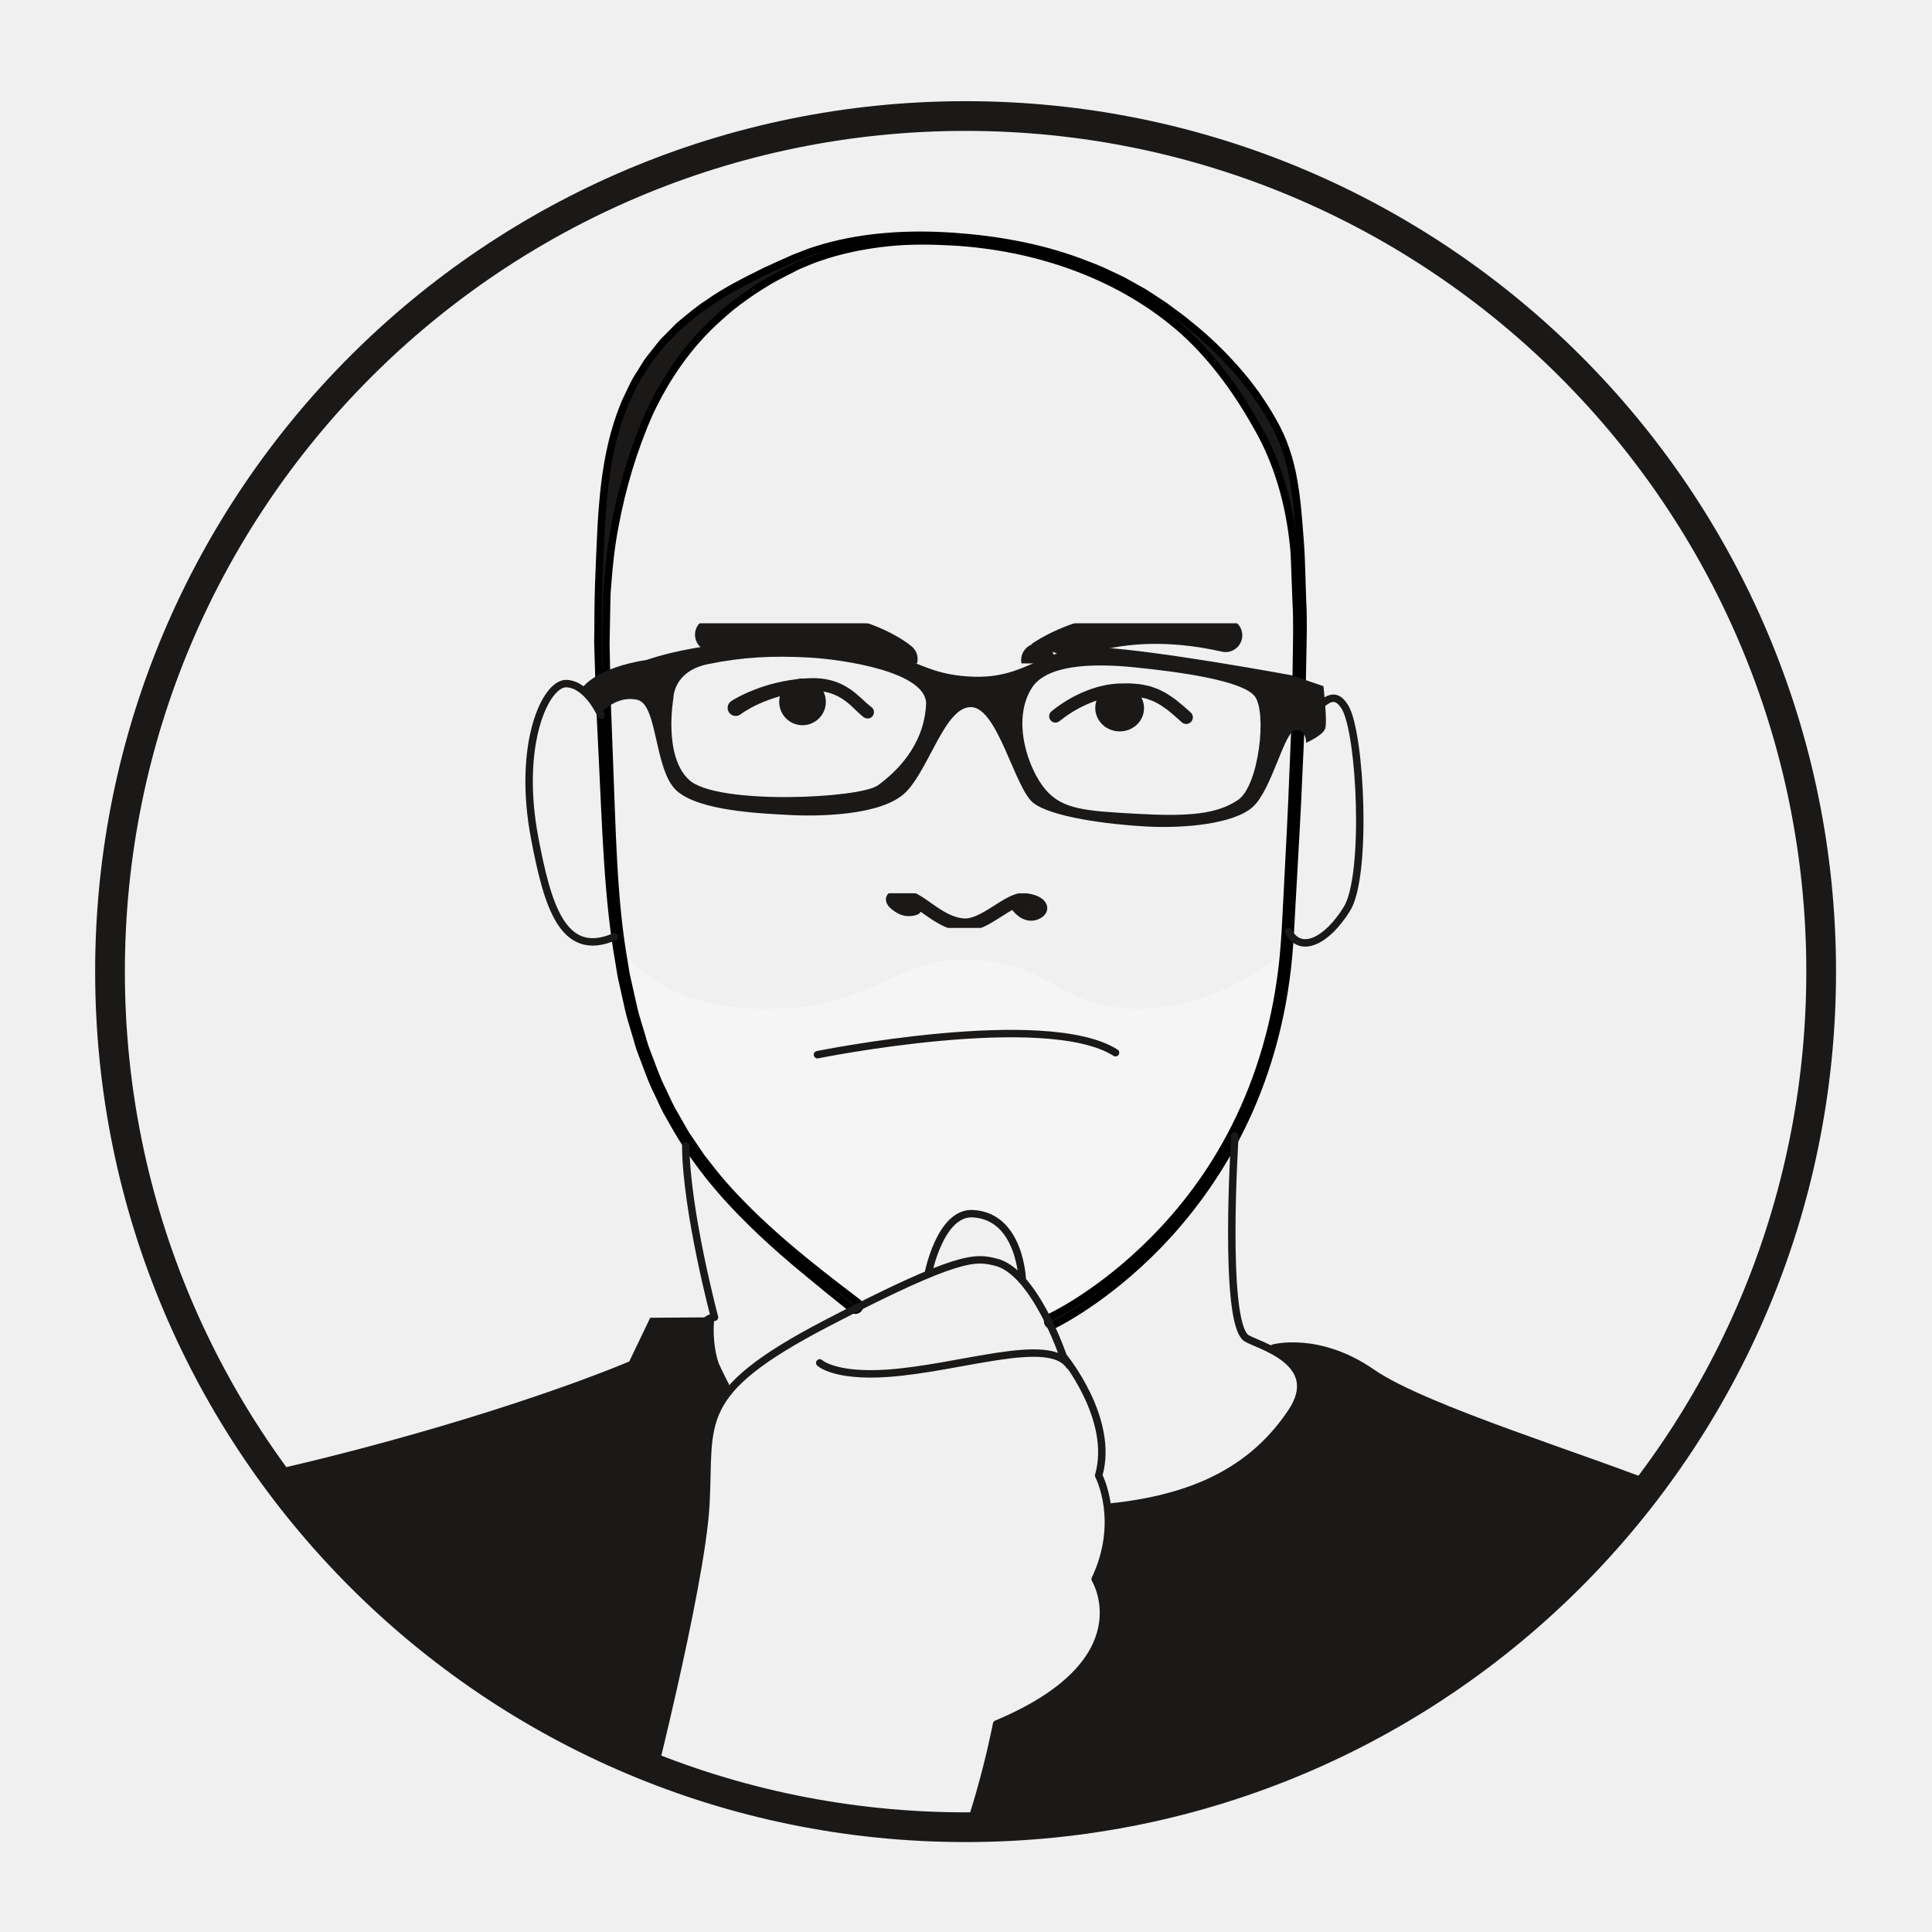
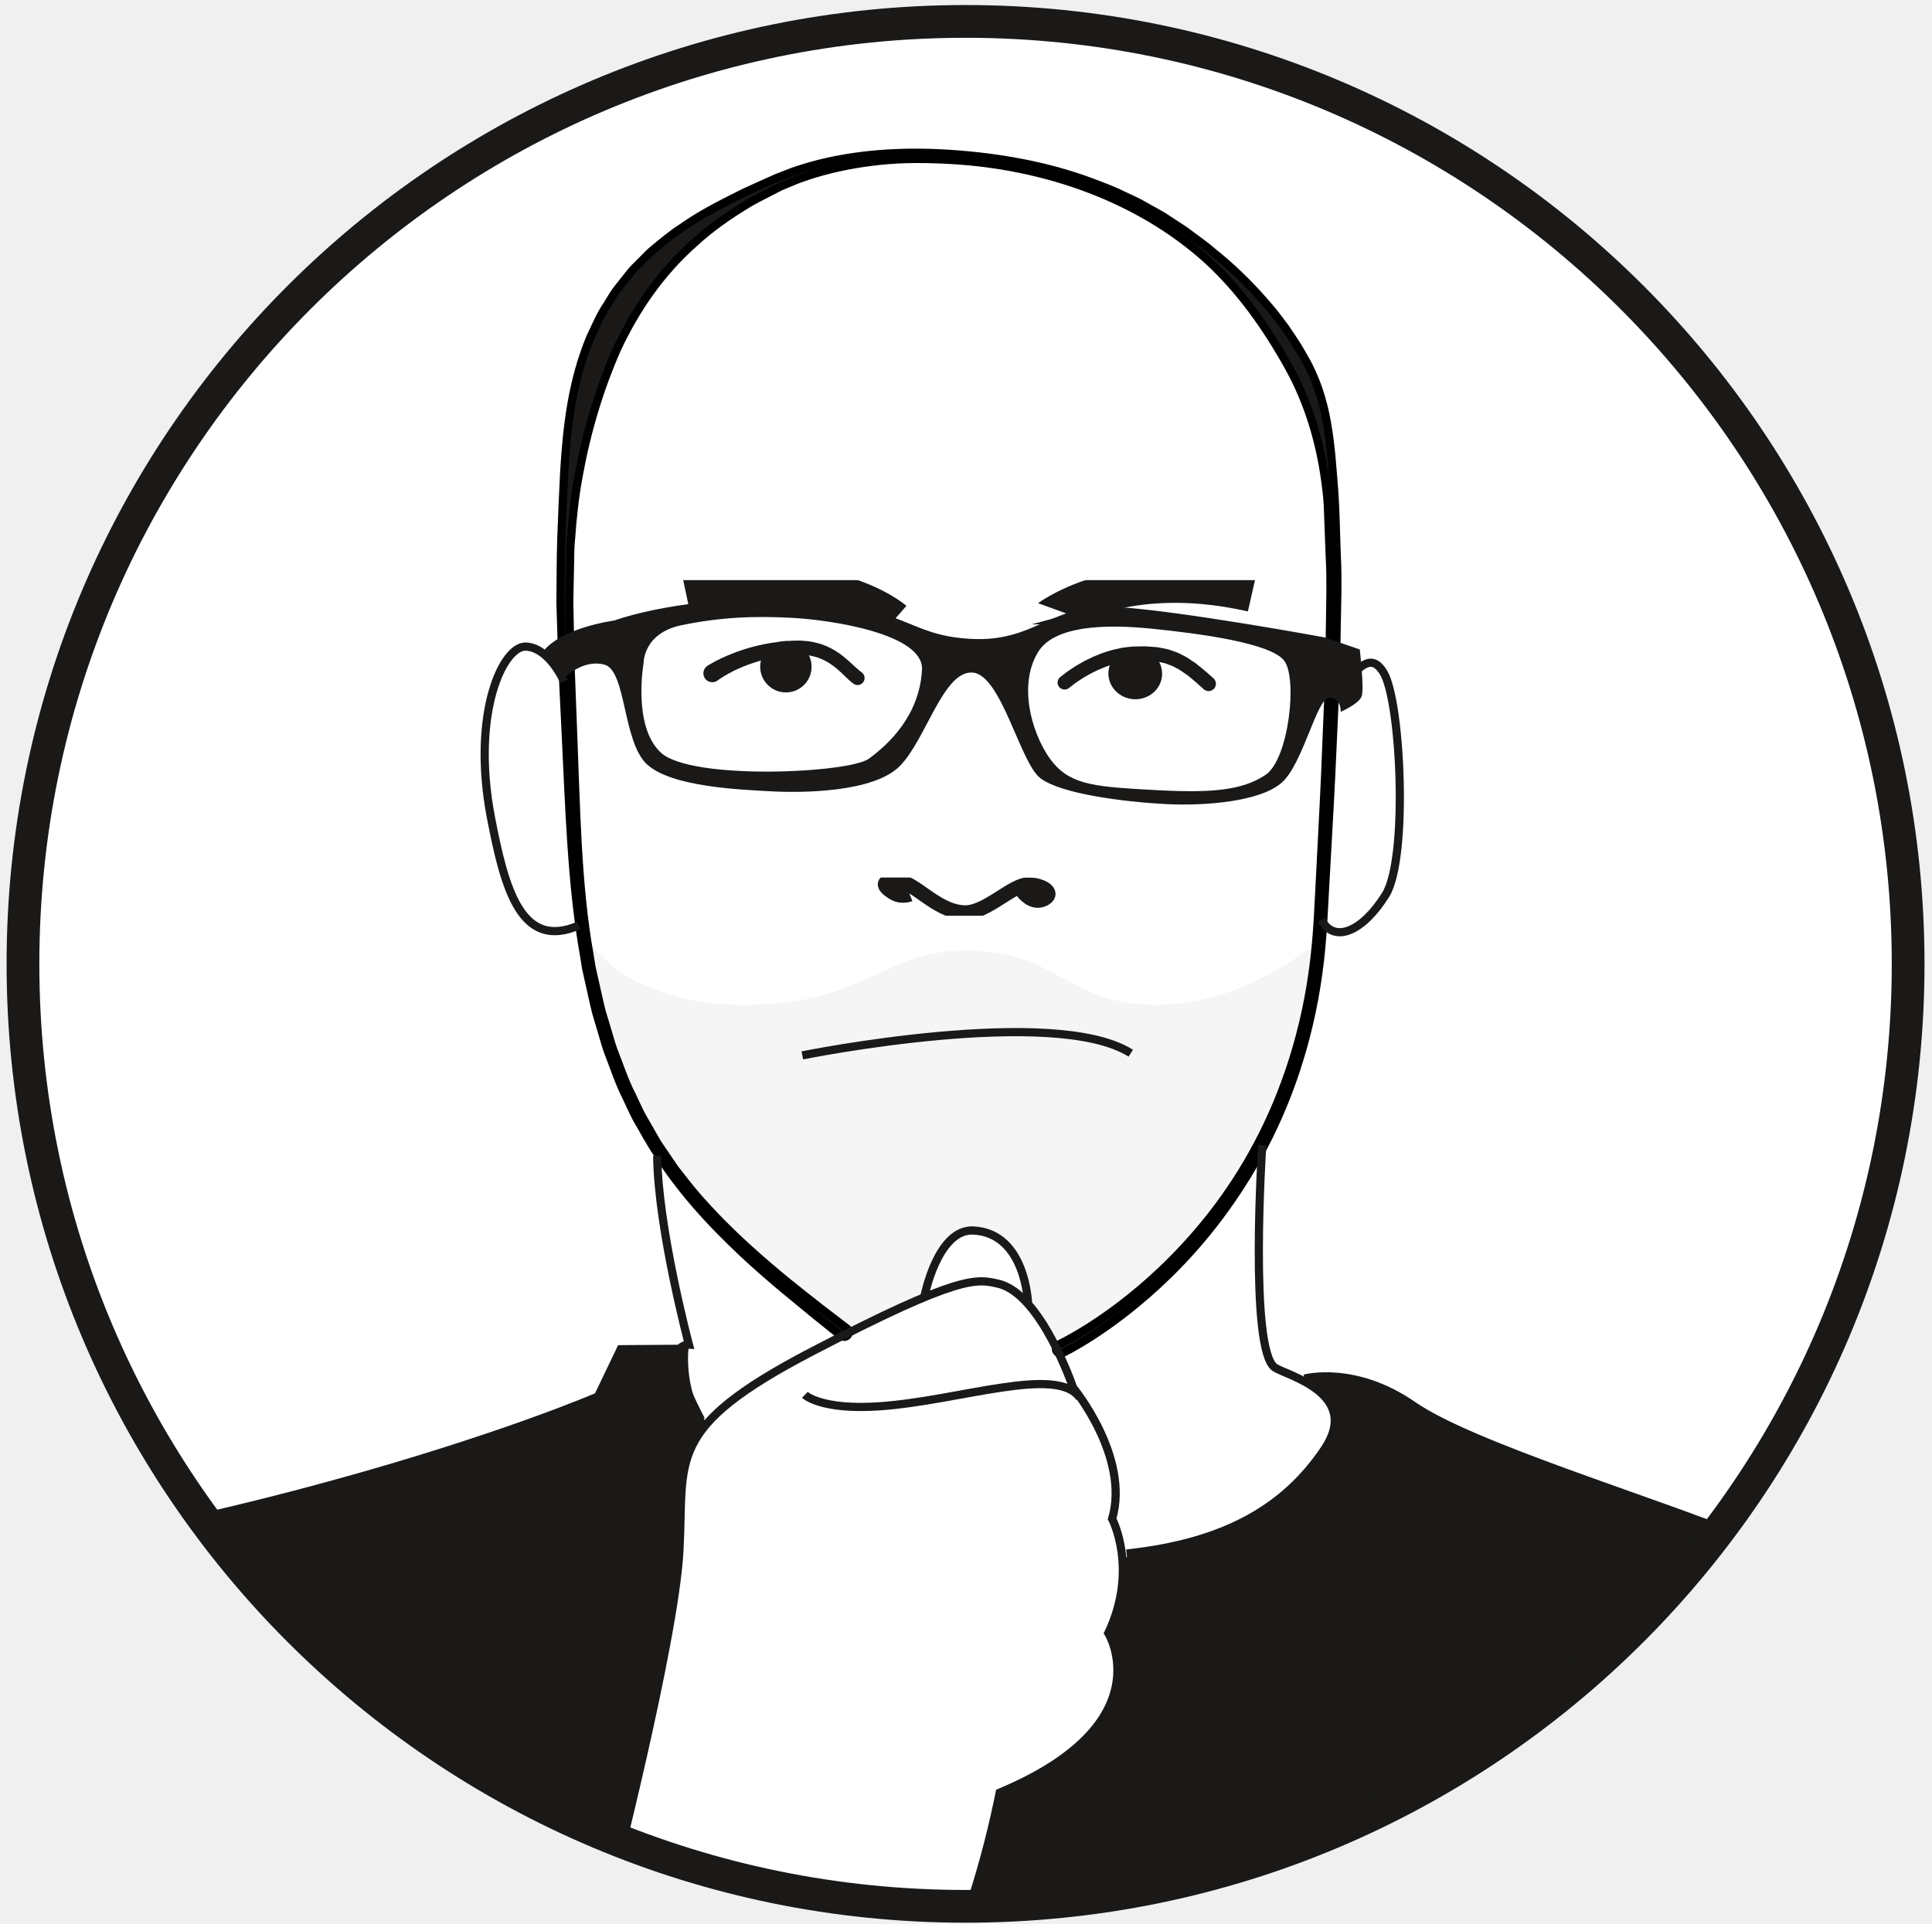
- <svg xmlns="http://www.w3.org/2000/svg" xmlns:xlink="http://www.w3.org/1999/xlink" width="260px" height="260px" viewBox="0 0 260 260" version="1.1">
+ <svg xmlns="http://www.w3.org/2000/svg" xmlns:xlink="http://www.w3.org/1999/xlink" width="236px" height="235px" viewBox="0 0 236 235" version="1.1">
  <defs>
    <path id="path-1" d="M231.085,115.757 C231.085,179.347 179.535,230.897 115.945,230.897 C52.355,230.897 0.805,179.347 0.805,115.757 C0.805,52.166 52.355,0.616 115.945,0.616 C179.535,0.616 231.085,52.166 231.085,115.757" />
+     <path id="path-3" d="M231.085,115.757 C231.085,179.347 179.535,230.897 115.945,230.897 C52.355,230.897 0.805,179.347 0.805,115.757 C0.805,52.166 52.355,0.616 115.945,0.616 C179.535,0.616 231.085,52.166 231.085,115.757" />
+     <path id="path-5" d="M231.085,115.757 C231.085,179.347 179.535,230.897 115.945,230.897 C52.355,230.897 0.805,179.347 0.805,115.757 C0.805,52.166 52.355,0.616 115.945,0.616 C179.535,0.616 231.085,52.166 231.085,115.757" />
+     <path id="path-7" d="M231.085,115.757 C231.085,179.347 179.535,230.897 115.945,230.897 C52.355,230.897 0.805,179.347 0.805,115.757 C0.805,52.166 52.355,0.616 115.945,0.616 C179.535,0.616 231.085,52.166 231.085,115.757" />
+     <path id="path-9" d="M231.085,115.757 C231.085,179.347 179.535,230.897 115.945,230.897 C52.355,230.897 0.805,179.347 0.805,115.757 C0.805,52.166 52.355,0.616 115.945,0.616 C179.535,0.616 231.085,52.166 231.085,115.757" />
+     <path id="path-11" d="M231.085,115.757 C231.085,179.347 179.535,230.897 115.945,230.897 C52.355,230.897 0.805,179.347 0.805,115.757 C0.805,52.166 52.355,0.616 115.945,0.616 C179.535,0.616 231.085,52.166 231.085,115.757" />
+     <path id="path-13" d="M231.085,115.757 C231.085,179.347 179.535,230.897 115.945,230.897 C52.355,230.897 0.805,179.347 0.805,115.757 C0.805,52.166 52.355,0.616 115.945,0.616 C179.535,0.616 231.085,52.166 231.085,115.757" />
+     <path id="path-15" d="M231.085,115.757 C231.085,179.347 179.535,230.897 115.945,230.897 C52.355,230.897 0.805,179.347 0.805,115.757 C0.805,52.166 52.355,0.616 115.945,0.616 C179.535,0.616 231.085,52.166 231.085,115.757" />
+     <path id="path-17" d="M231.085,115.757 C231.085,179.347 179.535,230.897 115.945,230.897 C52.355,230.897 0.805,179.347 0.805,115.757 C0.805,52.166 52.355,0.616 115.945,0.616 C179.535,0.616 231.085,52.166 231.085,115.757" />
+     <path id="path-19" d="M231.085,115.757 C231.085,179.347 179.535,230.897 115.945,230.897 C52.355,230.897 0.805,179.347 0.805,115.757 C0.805,52.166 52.355,0.616 115.945,0.616 C179.535,0.616 231.085,52.166 231.085,115.757" />
+     <path id="path-21" d="M231.085,115.757 C231.085,179.347 179.535,230.897 115.945,230.897 C52.355,230.897 0.805,179.347 0.805,115.757 C0.805,52.166 52.355,0.616 115.945,0.616 C179.535,0.616 231.085,52.166 231.085,115.757" />
+     <path id="path-23" d="M231.085,115.757 C231.085,179.347 179.535,230.897 115.945,230.897 C52.355,230.897 0.805,179.347 0.805,115.757 C0.805,52.166 52.355,0.616 115.945,0.616 C179.535,0.616 231.085,52.166 231.085,115.757" />
+     <path id="path-25" d="M231.085,115.757 C231.085,179.347 179.535,230.897 115.945,230.897 C52.355,230.897 0.805,179.347 0.805,115.757 C0.805,52.166 52.355,0.616 115.945,0.616 C179.535,0.616 231.085,52.166 231.085,115.757" />
+     <path id="path-27" d="M231.085,115.757 C231.085,179.347 179.535,230.897 115.945,230.897 C52.355,230.897 0.805,179.347 0.805,115.757 C0.805,52.166 52.355,0.616 115.945,0.616 C179.535,0.616 231.085,52.166 231.085,115.757" />
  </defs>
  <g id="Page-1" stroke="none" stroke-width="1" fill="none" fill-rule="evenodd">
-     <g id="Artboard-1">
-       <g id="Imported-Layers" transform="translate(14, 15)">
-         <g id="Group-15">
-           <mask id="mask-2" fill="white">
-             <use xlink:href="#path-1" />
-           </mask>
-           <g id="Clip-2" />
-           <path d="M70,113 C70,113 74.39,120.765 88.977,120.765 C103.563,120.765 106.027,114.124 115.847,114.124 C127.293,114.124 128.328,120.765 139.295,120.765 C150.263,120.765 159,113 159,113 C159,113 157.574,132.211 145.423,147.667 C140.178,154.338 127.595,162.257 127.595,162.257 L124.007,157.063 C124.007,157.063 121.891,149.521 118.946,148.484 C116,147.447 115.405,148.621 112.789,150.709 C112.339,152.558 111.922,154.645 110.376,156.205 C107.334,159.273 102.032,160.881 101.52,160.474 C97.143,156.991 92.04,152.921 86.835,148.751 C72.622,137.365 70,113 70,113 Z" id="Rectangle-1" fill="#F5F5F5" mask="url(#mask-2)" />
-           <path d="M127.319,162.261 C127.319,162.261 128.594,161.685 130.861,160.264 C133.113,158.838 136.344,156.571 139.97,153.126 C143.576,149.682 147.614,145.042 151.01,138.941 C154.419,132.867 157.152,125.348 158.341,116.829 C158.969,112.582 159.075,108.082 159.335,103.431 C159.572,98.782 159.838,93.976 160.02,89.036 C160.121,86.565 160.224,84.061 160.328,81.527 C160.419,78.992 160.418,76.426 160.469,73.833 C160.505,71.239 160.588,68.616 160.432,65.977 C160.383,64.657 160.334,63.331 160.284,61.998 C160.226,60.66 160.223,59.335 160.043,57.992 C159.463,52.654 157.953,47.336 155.359,42.736 C152.715,37.993 149.512,33.42 145.362,29.636 C136.96,22.115 125.596,18.186 114.185,17.542 C111.325,17.382 108.457,17.347 105.62,17.631 C102.784,17.925 99.978,18.449 97.278,19.287 C96.611,19.519 95.933,19.719 95.278,19.976 L93.346,20.781 C92.082,21.446 90.781,22.063 89.552,22.766 C87.156,24.212 84.831,25.802 82.81,27.679 C78.664,31.343 75.65,35.785 73.405,40.557 C71.266,45.386 69.708,50.573 68.737,55.842 C68.234,58.474 67.939,61.127 67.757,63.761 C67.615,65.078 67.655,66.369 67.611,67.694 C67.586,69.006 67.56,70.311 67.535,71.61 C67.588,74.197 67.641,76.756 67.693,79.284 C67.789,81.82 67.884,84.324 67.978,86.795 C68.381,96.681 68.477,106.056 69.991,114.536 C70.076,115.067 70.162,115.596 70.247,116.121 C70.363,116.64 70.478,117.156 70.592,117.67 C70.824,118.696 71.053,119.711 71.279,120.715 C71.497,121.721 71.842,122.68 72.111,123.646 C72.417,124.602 72.639,125.573 73.002,126.482 C73.717,128.302 74.307,130.122 75.158,131.771 C75.56,132.604 75.925,133.442 76.341,134.239 C76.786,135.019 77.226,135.788 77.658,136.544 C77.875,136.921 78.091,137.295 78.305,137.667 C78.546,138.021 78.785,138.373 79.022,138.721 C79.495,139.419 79.961,140.105 80.418,140.778 C81.42,142.06 82.376,143.308 83.374,144.438 C85.376,146.696 87.348,148.65 89.204,150.335 C92.909,153.715 96.054,156.118 98.17,157.783 C100.309,159.423 101.45,160.298 101.45,160.298 C101.701,160.489 101.751,160.847 101.56,161.098 C101.37,161.349 101.012,161.399 100.761,161.208 C100.758,161.206 100.75,161.2 100.748,161.198 C100.748,161.198 99.625,160.295 97.52,158.603 C95.446,156.869 92.309,154.435 88.616,150.971 C84.956,147.506 80.612,143.026 77.053,136.902 C76.616,136.135 76.172,135.355 75.722,134.564 C75.302,133.756 74.933,132.907 74.527,132.062 C73.669,130.39 73.074,128.55 72.355,126.707 C71.989,125.787 71.766,124.807 71.459,123.841 C71.188,122.865 70.842,121.894 70.624,120.88 C70.397,119.868 70.168,118.844 69.936,117.809 C69.822,117.291 69.707,116.77 69.591,116.246 C69.506,115.717 69.421,115.185 69.335,114.651 C67.807,106.1 67.553,96.702 67.067,86.835 C66.947,84.363 66.825,81.857 66.702,79.321 C66.624,76.774 66.544,74.197 66.463,71.591 C66.503,68.985 66.476,66.388 66.571,63.698 C66.667,61.038 66.787,58.352 66.921,55.625 C67.247,50.201 67.877,44.51 70.152,39.121 C70.79,37.811 71.339,36.449 72.178,35.229 C72.577,34.611 72.928,33.96 73.371,33.37 L74.748,31.632 C75.182,31.033 75.731,30.53 76.247,30.003 C76.782,29.493 77.258,28.925 77.84,28.47 C78.98,27.534 80.097,26.579 81.336,25.796 C83.722,24.1 86.34,22.817 88.937,21.518 C90.238,20.904 91.544,20.343 92.85,19.752 L94.901,18.955 C95.585,18.707 96.289,18.518 96.982,18.298 C102.584,16.724 108.483,16.425 114.232,16.812 C119.998,17.212 125.761,18.212 131.193,20.216 C132.544,20.73 133.906,21.217 135.197,21.867 C135.848,22.179 136.511,22.464 137.152,22.798 L139.05,23.856 L139.996,24.387 L142.677,26.141 C143.845,27.033 145.025,27.817 146.113,28.764 C148.361,30.549 150.427,32.554 152.321,34.699 C152.781,35.246 153.261,35.779 153.705,36.338 C154.141,36.904 154.576,37.471 154.996,38.048 C155.814,39.223 156.615,40.448 157.275,41.647 C158.738,44.143 159.633,46.944 160.094,49.696 C160.593,52.45 160.754,55.217 160.969,57.909 C161.172,60.613 161.178,63.298 161.291,65.955 C161.435,68.614 161.341,71.242 161.293,73.842 C161.231,76.442 161.221,79.016 161.119,81.554 C161.003,84.091 160.889,86.597 160.777,89.07 C160.573,94.017 160.286,98.82 160.029,103.468 C159.734,108.106 159.65,112.62 159.031,116.926 C157.858,125.533 155.118,133.154 151.685,139.316 C148.252,145.495 144.265,150.279 140.63,153.811 C136.989,157.354 133.731,159.7 131.448,161.185 C129.158,162.66 127.809,163.292 127.809,163.292 L127.796,163.298 C127.51,163.432 127.17,163.309 127.037,163.023 C126.903,162.738 127.026,162.398 127.312,162.264 C127.313,162.264 127.317,162.262 127.319,162.261" id="Fill-1" stroke="#000000" fill="#1A1918" mask="url(#mask-2)" />
-           <path d="M160.646,81.892 C162.927,81.99 164.871,76.648 167.004,80.167 C169.137,83.686 170.026,102.859 167.264,107.31 C164.502,111.76 161.008,113.324 159.42,110.399 M152.186,137.899 C152.186,137.899 150.559,162.927 153.728,165.074 C155.106,166.007 164.414,168.234 159.748,175.121 C155.082,182.009 147.978,186.476 135.617,187.796 M157.369,166.417 C157.369,166.417 163.462,164.752 170.619,169.719 C177.776,174.685 199.985,181.337 211.162,185.953 C222.339,190.569 242.979,203.26 247.19,235.784 M72.43,229.557 C72.43,229.557 80.371,198.764 80.991,187.495 C81.611,176.227 79.138,172.522 97.205,163.106 C115.272,153.69 117.302,154.215 119.968,154.841 C125.218,156.075 129.084,167.538 129.084,167.538 C129.084,167.538 136.057,175.952 133.853,183.564 C133.853,183.564 137.085,189.69 133.383,197.517 C133.383,197.517 140.208,208.601 120.115,217.013 C120.115,217.013 116.763,234.674 110.985,242.387" id="Stroke-3" stroke="#1A1918" stroke-linecap="round" stroke-linejoin="round" mask="url(#mask-2)" />
-           <path d="M72.43,229.557 C72.43,229.557 80.371,198.763 80.991,187.495 C81.38,180.422 80.557,176.329 84.353,171.932 C81.3,167.487 82.154,162.277 82.154,162.277 L73.505,162.338 L70.682,168.219 C70.682,168.219 58.972,173.289 38.083,178.998 C17.193,184.707 13.805,183.949 8.173,187.64 C2.54,191.33 -3.017,188.453 -7.016,198.806 C-11.015,209.16 -12.701,224.212 -12.701,224.212 C-12.701,224.212 -6.438,220.877 2.5,221.818 C20.003,223.662 51.714,228.49 75.01,230.415 L72.43,229.557" id="Fill-4" fill="#1A1918" mask="url(#mask-2)" />
-           <path d="M211.162,185.953 C199.985,181.337 177.775,174.685 170.619,169.719 C163.462,164.752 157.216,166.43 157.216,166.43 C157.216,166.43 161.38,168.665 161.209,171.763 C161.068,174.331 153.648,185.464 135.059,188.322 C135.292,190.765 135.073,193.944 133.383,197.517 C133.383,197.517 140.208,208.6 120.115,217.012 C120.115,217.012 118.898,223.387 116.68,230.147 C128.412,229.231 140.121,227.805 154.086,226.072 C177.077,223.219 177.094,224.611 210.134,230.55 C242.624,236.39 247.19,235.784 247.19,235.784 C242.979,203.26 222.339,190.569 211.162,185.953" id="Fill-5" fill="#1A1918" mask="url(#mask-2)" />
-           <path d="M96.318,168.411 C96.318,168.411 98.287,170.31 105.462,169.807 C115.279,169.118 127.155,164.754 129.908,168.773 M110.91,156.43 C110.91,156.43 112.512,148.088 116.928,148.331 C123.339,148.684 123.58,157.271 123.58,157.271 M96.006,126.938 C96.006,126.938 126.735,120.723 136.124,126.669 M66.896,81.251 C66.896,81.251 65.121,77.152 62.272,76.995 C59.423,76.839 55.533,85.198 57.977,97.906 C59.651,106.606 61.658,114.112 68.684,111.069" id="Stroke-6" stroke="#1A1918" stroke-linecap="round" stroke-linejoin="round" mask="url(#mask-2)" />
-           <path d="M164.1,77.34 L159.805,75.873 C159.805,75.873 141.934,72.568 134.162,72.141 C126.391,71.713 124.487,76.486 116.578,76.051 C108.67,75.616 109.002,72.078 95.367,71.328 C81.732,70.577 73.076,73.794 73.076,73.794 C66.039,74.911 64.39,77.555 64.39,77.555 L66.944,80.841 C66.944,80.841 69.124,78.5 71.821,79.195 C74.518,79.891 74.038,88.617 77.031,91.38 C80.025,94.143 88.349,94.465 92.167,94.675 C95.985,94.885 104.741,94.82 107.929,91.576 C111.116,88.333 113.217,79.969 116.762,80.164 C120.307,80.359 122.585,91.152 125.078,93.067 C127.571,94.982 135.177,95.948 140.222,96.226 C145.267,96.503 152,95.917 154.59,93.597 C157.179,91.278 158.849,83.301 160.356,83.247 C161.864,83.194 161.766,84.966 161.766,84.966 C161.766,84.966 164.008,83.995 164.333,83.056 C164.658,82.117 164.1,77.34 164.1,77.34 L164.1,77.34 Z M104.148,90.684 C101.725,92.466 82.475,93.362 78.75,89.97 C75.234,86.768 76.618,79.006 76.618,79.006 C76.618,79.006 76.546,75.354 81.249,74.382 C85.953,73.41 90.066,73.224 94.838,73.487 C99.61,73.75 110.867,75.454 110.626,79.828 C110.319,85.419 106.571,88.903 104.148,90.684 L104.148,90.684 Z M152.589,92.667 C149.75,94.562 146.038,94.905 139.085,94.522 C132.131,94.139 128.995,93.967 126.683,91.241 C124.372,88.515 122.118,82.002 124.82,77.638 C126.754,74.514 132.681,74.202 138.666,74.805 C144.65,75.408 153.202,76.563 154.862,78.706 C156.522,80.848 155.429,90.772 152.589,92.667 L152.589,92.667 Z" id="Fill-7" fill="#1A1918" mask="url(#mask-2)" />
-           <path d="M84.427,79.338 C84.427,79.338 84.502,79.291 84.643,79.202 C84.779,79.119 84.976,79.005 85.227,78.869 C85.727,78.597 86.451,78.251 87.337,77.894 C88.222,77.535 89.277,77.179 90.431,76.9 C91.009,76.765 91.609,76.637 92.224,76.542 C92.839,76.447 93.466,76.363 94.096,76.324 L94.568,76.292 L94.839,76.275 L95.066,76.27 C95.372,76.268 95.651,76.247 96.009,76.279 C96.701,76.305 97.321,76.422 97.94,76.586 C99.168,76.919 100.208,77.555 100.975,78.162 C101.738,78.781 102.295,79.329 102.669,79.663 C103.043,79.999 103.234,80.127 103.234,80.127 C103.627,80.391 103.732,80.922 103.468,81.315 C103.205,81.708 102.673,81.813 102.28,81.549 C102.272,81.544 102.265,81.539 102.257,81.533 L102.237,81.519 C102.237,81.519 101.931,81.296 101.524,80.911 C101.111,80.532 100.608,79.988 99.946,79.472 C99.285,78.961 98.468,78.473 97.49,78.215 C97.009,78.09 96.465,77.995 95.962,77.982 C95.724,77.954 95.4,77.975 95.102,77.98 L94.876,77.986 L94.693,78.007 L94.259,78.054 C93.679,78.111 93.103,78.211 92.542,78.321 C91.979,78.429 91.433,78.568 90.908,78.713 C89.859,79.009 88.908,79.37 88.119,79.727 C87.33,80.085 86.708,80.448 86.29,80.708 C86.088,80.841 85.929,80.945 85.821,81.016 C85.725,81.086 85.675,81.123 85.675,81.123 L85.65,81.14 C85.164,81.495 84.482,81.387 84.128,80.9 C83.774,80.414 83.881,79.732 84.368,79.378 C84.386,79.365 84.408,79.35 84.427,79.338" id="Fill-8" fill="#1A1918" mask="url(#mask-2)" />
-           <path d="M127.519,80.71 C127.519,80.71 127.761,80.523 128.184,80.197 C128.38,80.033 128.698,79.84 129.023,79.616 C129.355,79.38 129.738,79.177 130.154,78.934 C130.567,78.689 131.047,78.482 131.539,78.235 C132.056,78.038 132.579,77.783 133.167,77.62 C133.738,77.418 134.357,77.285 134.987,77.154 C135.304,77.093 135.635,77.072 135.961,77.031 C136.137,77.018 136.261,76.986 136.48,76.987 L136.938,76.979 L137.852,76.962 C138.166,76.966 138.51,77.004 138.834,77.026 C139.496,77.044 140.124,77.225 140.739,77.342 C141.333,77.559 141.933,77.727 142.428,78.024 C142.956,78.274 143.392,78.578 143.795,78.859 C144.216,79.126 144.522,79.423 144.834,79.66 C145.143,79.901 145.382,80.123 145.587,80.303 C145.995,80.664 146.228,80.87 146.228,80.87 C146.597,81.197 146.631,81.761 146.304,82.13 C145.978,82.499 145.413,82.533 145.044,82.206 L145.04,82.202 L145.023,82.187 C145.023,82.187 144.8,81.987 144.411,81.638 C144.215,81.464 143.981,81.242 143.704,81.025 C143.425,80.812 143.125,80.518 142.771,80.295 C142.424,80.049 142.048,79.782 141.625,79.582 C141.22,79.328 140.741,79.206 140.267,79.018 C139.759,78.927 139.243,78.763 138.698,78.749 C138.424,78.73 138.165,78.691 137.872,78.684 L136.958,78.695 L136.501,78.7 C136.414,78.693 136.238,78.726 136.111,78.737 C135.835,78.774 135.559,78.787 135.286,78.839 C134.74,78.956 134.202,79.068 133.693,79.249 C133.174,79.39 132.7,79.625 132.236,79.799 C131.792,80.024 131.357,80.208 130.983,80.432 C130.61,80.651 130.25,80.841 129.976,81.039 C129.689,81.238 129.445,81.373 129.231,81.552 C128.808,81.878 128.566,82.064 128.566,82.064 C128.192,82.354 127.655,82.285 127.366,81.911 C127.077,81.536 127.145,80.999 127.519,80.71" id="Fill-9" fill="#1A1918" mask="url(#mask-2)" />
-           <path d="M97.134,79.629 C97.038,81.359 95.558,82.685 93.827,82.59 C92.096,82.495 90.771,81.014 90.866,79.284 C90.961,77.553 92.441,76.227 94.172,76.322 C95.903,76.417 97.229,77.898 97.134,79.629" id="Fill-10" fill="#1A1918" mask="url(#mask-2)" />
-           <path d="M139.953,80.471 C139.858,82.202 138.313,83.524 136.504,83.424 C134.694,83.325 133.305,81.841 133.4,80.11 C133.495,78.379 135.039,77.057 136.849,77.156 C138.658,77.256 140.048,78.74 139.953,80.471" id="Fill-11" fill="#1A1918" mask="url(#mask-2)" />
-           <path d="M122.891,106.88 C122.891,106.88 124.023,108.514 125.433,107.877 C126.842,107.24 125.679,106.176 123.699,106.067 C121.72,105.958 118.463,109.637 115.722,109.486 C112.22,109.293 109.675,105.581 107.383,105.598 C105.091,105.614 106.407,106.687 107.297,107.165 C108.187,107.642 109.124,107.265 109.124,107.265" id="Stroke-12" stroke="#1A1918" stroke-width="1.77" stroke-linecap="round" stroke-linejoin="round" mask="url(#mask-2)" />
-           <path d="M83.647,171.504 C83.647,171.504 80.541,165.618 80.635,163.909 C80.73,162.199 82.154,162.277 82.154,162.277 C82.154,162.277 78.364,148.066 78.28,139.203" id="Stroke-13" stroke="#1A1918" stroke-linecap="round" stroke-linejoin="round" mask="url(#mask-2)" />
-           <path d="M125.674,73.827 C125.679,73.845 134.279,66.727 150.932,70.502 M107.242,73.71 C107.242,73.71 99.238,66.702 81.781,70.411" id="Stroke-14" stroke="#1A1918" stroke-width="4.5" stroke-linecap="round" stroke-linejoin="round" mask="url(#mask-2)" />
+     <g id="jurgen" transform="translate(2, 2)">
+       <g id="Page-1">
+         <g id="Artboard-1">
+           <g id="Imported-Layers">
+             <g id="Group-15">
+               <g id="mask-2" fill="#FFFFFF">
+                 <path d="M231.085,115.757 C231.085,179.347 179.535,230.897 115.945,230.897 C52.355,230.897 0.805,179.347 0.805,115.757 C0.805,52.166 52.355,0.616 115.945,0.616 C179.535,0.616 231.085,52.166 231.085,115.757" id="path-1" />
+               </g>
+               <g id="Rectangle-1-Clipped">
+                 <mask id="mask-2" fill="white">
+                   <use xlink:href="#path-1" />
+                 </mask>
+                 <g id="path-1" />
+                 <path d="M70,113 C70,113 74.39,120.765 88.977,120.765 C103.563,120.765 106.027,114.124 115.847,114.124 C127.293,114.124 128.328,120.765 139.295,120.765 C150.263,120.765 159,113 159,113 C159,113 157.574,132.211 145.423,147.667 C140.178,154.338 127.595,162.257 127.595,162.257 L124.007,157.063 C124.007,157.063 121.891,149.521 118.946,148.484 C116,147.447 115.405,148.621 112.789,150.709 C112.339,152.558 111.922,154.645 110.376,156.205 C107.334,159.273 102.032,160.881 101.52,160.474 C97.143,156.991 92.04,152.921 86.835,148.751 C72.622,137.365 70,113 70,113 L70,113 Z" id="Rectangle-1" fill="#F5F5F5" mask="url(#mask-2)" />
+               </g>
+               <g id="Fill-1-Clipped">
+                 <mask id="mask-4" fill="white">
+                   <use xlink:href="#path-3" />
+                 </mask>
+                 <g id="path-1" />
+                 <path d="M127.319,162.261 C127.319,162.261 128.594,161.685 130.861,160.264 C133.113,158.838 136.344,156.571 139.97,153.126 C143.576,149.682 147.614,145.042 151.01,138.941 C154.419,132.867 157.152,125.348 158.341,116.829 C158.969,112.582 159.075,108.082 159.335,103.431 C159.572,98.782 159.838,93.976 160.02,89.036 C160.121,86.565 160.224,84.061 160.328,81.527 C160.419,78.992 160.418,76.426 160.469,73.833 C160.505,71.239 160.588,68.616 160.432,65.977 C160.383,64.657 160.334,63.331 160.284,61.998 C160.226,60.66 160.223,59.335 160.043,57.992 C159.463,52.654 157.953,47.336 155.359,42.736 C152.715,37.993 149.512,33.42 145.362,29.636 C136.96,22.115 125.596,18.186 114.185,17.542 C111.325,17.382 108.457,17.347 105.62,17.631 C102.784,17.925 99.978,18.449 97.278,19.287 C96.611,19.519 95.933,19.719 95.278,19.976 L93.346,20.781 C92.082,21.446 90.781,22.063 89.552,22.766 C87.156,24.212 84.831,25.802 82.81,27.679 C78.664,31.343 75.65,35.785 73.405,40.557 C71.266,45.386 69.708,50.573 68.737,55.842 C68.234,58.474 67.939,61.127 67.757,63.761 C67.615,65.078 67.655,66.369 67.611,67.694 C67.586,69.006 67.56,70.311 67.535,71.61 C67.588,74.197 67.641,76.756 67.693,79.284 C67.789,81.82 67.884,84.324 67.978,86.795 C68.381,96.681 68.477,106.056 69.991,114.536 C70.076,115.067 70.162,115.596 70.247,116.121 C70.363,116.64 70.478,117.156 70.592,117.67 C70.824,118.696 71.053,119.711 71.279,120.715 C71.497,121.721 71.842,122.68 72.111,123.646 C72.417,124.602 72.639,125.573 73.002,126.482 C73.717,128.302 74.307,130.122 75.158,131.771 C75.56,132.604 75.925,133.442 76.341,134.239 C76.786,135.019 77.226,135.788 77.658,136.544 C77.875,136.921 78.091,137.295 78.305,137.667 C78.546,138.021 78.785,138.373 79.022,138.721 C79.495,139.419 79.961,140.105 80.418,140.778 C81.42,142.06 82.376,143.308 83.374,144.438 C85.376,146.696 87.348,148.65 89.204,150.335 C92.909,153.715 96.054,156.118 98.17,157.783 C100.309,159.423 101.45,160.298 101.45,160.298 C101.701,160.489 101.751,160.847 101.56,161.098 C101.37,161.349 101.012,161.399 100.761,161.208 C100.758,161.206 100.75,161.2 100.748,161.198 C100.748,161.198 99.625,160.295 97.52,158.603 C95.446,156.869 92.309,154.435 88.616,150.971 C84.956,147.506 80.612,143.026 77.053,136.902 C76.616,136.135 76.172,135.355 75.722,134.564 C75.302,133.756 74.933,132.907 74.527,132.062 C73.669,130.39 73.074,128.55 72.355,126.707 C71.989,125.787 71.766,124.807 71.459,123.841 C71.188,122.865 70.842,121.894 70.624,120.88 C70.397,119.868 70.168,118.844 69.936,117.809 C69.822,117.291 69.707,116.77 69.591,116.246 C69.506,115.717 69.421,115.185 69.335,114.651 C67.807,106.1 67.553,96.702 67.067,86.835 C66.947,84.363 66.825,81.857 66.702,79.321 C66.624,76.774 66.544,74.197 66.463,71.591 C66.503,68.985 66.476,66.388 66.571,63.698 C66.667,61.038 66.787,58.352 66.921,55.625 C67.247,50.201 67.877,44.51 70.152,39.121 C70.79,37.811 71.339,36.449 72.178,35.229 C72.577,34.611 72.928,33.96 73.371,33.37 L74.748,31.632 C75.182,31.033 75.731,30.53 76.247,30.003 C76.782,29.493 77.258,28.925 77.84,28.47 C78.98,27.534 80.097,26.579 81.336,25.796 C83.722,24.1 86.34,22.817 88.937,21.518 C90.238,20.904 91.544,20.343 92.85,19.752 L94.901,18.955 C95.585,18.707 96.289,18.518 96.982,18.298 C102.584,16.724 108.483,16.425 114.232,16.812 C119.998,17.212 125.761,18.212 131.193,20.216 C132.544,20.73 133.906,21.217 135.197,21.867 C135.848,22.179 136.511,22.464 137.152,22.798 L139.05,23.856 L139.996,24.387 L142.677,26.141 C143.845,27.033 145.025,27.817 146.113,28.764 C148.361,30.549 150.427,32.554 152.321,34.699 C152.781,35.246 153.261,35.779 153.705,36.338 C154.141,36.904 154.576,37.471 154.996,38.048 C155.814,39.223 156.615,40.448 157.275,41.647 C158.738,44.143 159.633,46.944 160.094,49.696 C160.593,52.45 160.754,55.217 160.969,57.909 C161.172,60.613 161.178,63.298 161.291,65.955 C161.435,68.614 161.341,71.242 161.293,73.842 C161.231,76.442 161.221,79.016 161.119,81.554 C161.003,84.091 160.889,86.597 160.777,89.07 C160.573,94.017 160.286,98.82 160.029,103.468 C159.734,108.106 159.65,112.62 159.031,116.926 C157.858,125.533 155.118,133.154 151.685,139.316 C148.252,145.495 144.265,150.279 140.63,153.811 C136.989,157.354 133.731,159.7 131.448,161.185 C129.158,162.66 127.809,163.292 127.809,163.292 L127.796,163.298 C127.51,163.432 127.17,163.309 127.037,163.023 C126.903,162.738 127.026,162.398 127.312,162.264 C127.313,162.264 127.317,162.262 127.319,162.261" id="Fill-1" stroke="#000000" fill="#1A1918" mask="url(#mask-4)" />
+               </g>
+               <g id="Stroke-3-Clipped">
+                 <mask id="mask-6" fill="white">
+                   <use xlink:href="#path-5" />
+                 </mask>
+                 <g id="path-1" />
+                 <path d="M160.646,81.892 C162.927,81.99 164.871,76.648 167.004,80.167 C169.137,83.686 170.026,102.859 167.264,107.31 C164.502,111.76 161.008,113.324 159.42,110.399 M152.186,137.899 C152.186,137.899 150.559,162.927 153.728,165.074 C155.106,166.007 164.414,168.234 159.748,175.121 C155.082,182.009 147.978,186.476 135.617,187.796 M157.369,166.417 C157.369,166.417 163.462,164.752 170.619,169.719 C177.776,174.685 199.985,181.337 211.162,185.953 C222.339,190.569 242.979,203.26 247.19,235.784 M72.43,229.557 C72.43,229.557 80.371,198.764 80.991,187.495 C81.611,176.227 79.138,172.522 97.205,163.106 C115.272,153.69 117.302,154.215 119.968,154.841 C125.218,156.075 129.084,167.538 129.084,167.538 C129.084,167.538 136.057,175.952 133.853,183.564 C133.853,183.564 137.085,189.69 133.383,197.517 C133.383,197.517 140.208,208.601 120.115,217.013 C120.115,217.013 116.763,234.674 110.985,242.387" id="Stroke-3" stroke="#1A1918" mask="url(#mask-6)" />
+               </g>
+               <g id="Fill-4-Clipped">
+                 <mask id="mask-8" fill="white">
+                   <use xlink:href="#path-7" />
+                 </mask>
+                 <g id="path-1" />
+                 <path d="M72.43,229.557 C72.43,229.557 80.371,198.763 80.991,187.495 C81.38,180.422 80.557,176.329 84.353,171.932 C81.3,167.487 82.154,162.277 82.154,162.277 L73.505,162.338 L70.682,168.219 C70.682,168.219 58.972,173.289 38.083,178.998 C17.193,184.707 13.805,183.949 8.173,187.64 C2.54,191.33 -3.017,188.453 -7.016,198.806 C-11.015,209.16 -12.701,224.212 -12.701,224.212 C-12.701,224.212 -6.438,220.877 2.5,221.818 C20.003,223.662 51.714,228.49 75.01,230.415 L72.43,229.557" id="Fill-4" fill="#1A1918" mask="url(#mask-8)" />
+               </g>
+               <g id="Fill-5-Clipped">
+                 <mask id="mask-10" fill="white">
+                   <use xlink:href="#path-9" />
+                 </mask>
+                 <g id="path-1" />
+                 <path d="M211.162,185.953 C199.985,181.337 177.775,174.685 170.619,169.719 C163.462,164.752 157.216,166.43 157.216,166.43 C157.216,166.43 161.38,168.665 161.209,171.763 C161.068,174.331 153.648,185.464 135.059,188.322 C135.292,190.765 135.073,193.944 133.383,197.517 C133.383,197.517 140.208,208.6 120.115,217.012 C120.115,217.012 118.898,223.387 116.68,230.147 C128.412,229.231 140.121,227.805 154.086,226.072 C177.077,223.219 177.094,224.611 210.134,230.55 C242.624,236.39 247.19,235.784 247.19,235.784 C242.979,203.26 222.339,190.569 211.162,185.953" id="Fill-5" fill="#1A1918" mask="url(#mask-10)" />
+               </g>
+               <g id="Stroke-6-Clipped">
+                 <mask id="mask-12" fill="white">
+                   <use xlink:href="#path-11" />
+                 </mask>
+                 <g id="path-1" />
+                 <path d="M96.318,168.411 C96.318,168.411 98.287,170.31 105.462,169.807 C115.279,169.118 127.155,164.754 129.908,168.773 M110.91,156.43 C110.91,156.43 112.512,148.088 116.928,148.331 C123.339,148.684 123.58,157.271 123.58,157.271 M96.006,126.938 C96.006,126.938 126.735,120.723 136.124,126.669 M66.896,81.251 C66.896,81.251 65.121,77.152 62.272,76.995 C59.423,76.839 55.533,85.198 57.977,97.906 C59.651,106.606 61.658,114.112 68.684,111.069" id="Stroke-6" stroke="#1A1918" mask="url(#mask-12)" />
+               </g>
+               <g id="Fill-7-Clipped">
+                 <mask id="mask-14" fill="white">
+                   <use xlink:href="#path-13" />
+                 </mask>
+                 <g id="path-1" />
+                 <path d="M164.1,77.34 L159.805,75.873 C159.805,75.873 141.934,72.568 134.162,72.141 C126.391,71.713 124.487,76.486 116.578,76.051 C108.67,75.616 109.002,72.078 95.367,71.328 C81.732,70.577 73.076,73.794 73.076,73.794 C66.039,74.911 64.39,77.555 64.39,77.555 L66.944,80.841 C66.944,80.841 69.124,78.5 71.821,79.195 C74.518,79.891 74.038,88.617 77.031,91.38 C80.025,94.143 88.349,94.465 92.167,94.675 C95.985,94.885 104.741,94.82 107.929,91.576 C111.116,88.333 113.217,79.969 116.762,80.164 C120.307,80.359 122.585,91.152 125.078,93.067 C127.571,94.982 135.177,95.948 140.222,96.226 C145.267,96.503 152,95.917 154.59,93.597 C157.179,91.278 158.849,83.301 160.356,83.247 C161.864,83.194 161.766,84.966 161.766,84.966 C161.766,84.966 164.008,83.995 164.333,83.056 C164.658,82.117 164.1,77.34 164.1,77.34 L164.1,77.34 L164.1,77.34 Z M104.148,90.684 C101.725,92.466 82.475,93.362 78.75,89.97 C75.234,86.768 76.618,79.006 76.618,79.006 C76.618,79.006 76.546,75.354 81.249,74.382 C85.953,73.41 90.066,73.224 94.838,73.487 C99.61,73.75 110.867,75.454 110.626,79.828 C110.319,85.419 106.571,88.903 104.148,90.684 L104.148,90.684 L104.148,90.684 Z M152.589,92.667 C149.75,94.562 146.038,94.905 139.085,94.522 C132.131,94.139 128.995,93.967 126.683,91.241 C124.372,88.515 122.118,82.002 124.82,77.638 C126.754,74.514 132.681,74.202 138.666,74.805 C144.65,75.408 153.202,76.563 154.862,78.706 C156.522,80.848 155.429,90.772 152.589,92.667 L152.589,92.667 L152.589,92.667 Z" id="Fill-7" fill="#1A1918" mask="url(#mask-14)" />
+               </g>
+               <g id="Fill-8-Clipped">
+                 <mask id="mask-16" fill="white">
+                   <use xlink:href="#path-15" />
+                 </mask>
+                 <g id="path-1" />
+                 <path d="M84.427,79.338 C84.427,79.338 84.502,79.291 84.643,79.202 C84.779,79.119 84.976,79.005 85.227,78.869 C85.727,78.597 86.451,78.251 87.337,77.894 C88.222,77.535 89.277,77.179 90.431,76.9 C91.009,76.765 91.609,76.637 92.224,76.542 C92.839,76.447 93.466,76.363 94.096,76.324 L94.568,76.292 L94.839,76.275 L95.066,76.27 C95.372,76.268 95.651,76.247 96.009,76.279 C96.701,76.305 97.321,76.422 97.94,76.586 C99.168,76.919 100.208,77.555 100.975,78.162 C101.738,78.781 102.295,79.329 102.669,79.663 C103.043,79.999 103.234,80.127 103.234,80.127 C103.627,80.391 103.732,80.922 103.468,81.315 C103.205,81.708 102.673,81.813 102.28,81.549 C102.272,81.544 102.265,81.539 102.257,81.533 L102.237,81.519 C102.237,81.519 101.931,81.296 101.524,80.911 C101.111,80.532 100.608,79.988 99.946,79.472 C99.285,78.961 98.468,78.473 97.49,78.215 C97.009,78.09 96.465,77.995 95.962,77.982 C95.724,77.954 95.4,77.975 95.102,77.98 L94.876,77.986 L94.693,78.007 L94.259,78.054 C93.679,78.111 93.103,78.211 92.542,78.321 C91.979,78.429 91.433,78.568 90.908,78.713 C89.859,79.009 88.908,79.37 88.119,79.727 C87.33,80.085 86.708,80.448 86.29,80.708 C86.088,80.841 85.929,80.945 85.821,81.016 C85.725,81.086 85.675,81.123 85.675,81.123 L85.65,81.14 C85.164,81.495 84.482,81.387 84.128,80.9 C83.774,80.414 83.881,79.732 84.368,79.378 C84.386,79.365 84.408,79.35 84.427,79.338" id="Fill-8" fill="#1A1918" mask="url(#mask-16)" />
+               </g>
+               <g id="Fill-9-Clipped">
+                 <mask id="mask-18" fill="white">
+                   <use xlink:href="#path-17" />
+                 </mask>
+                 <g id="path-1" />
+                 <path d="M127.519,80.71 C127.519,80.71 127.761,80.523 128.184,80.197 C128.38,80.033 128.698,79.84 129.023,79.616 C129.355,79.38 129.738,79.177 130.154,78.934 C130.567,78.689 131.047,78.482 131.539,78.235 C132.056,78.038 132.579,77.783 133.167,77.62 C133.738,77.418 134.357,77.285 134.987,77.154 C135.304,77.093 135.635,77.072 135.961,77.031 C136.137,77.018 136.261,76.986 136.48,76.987 L136.938,76.979 L137.852,76.962 C138.166,76.966 138.51,77.004 138.834,77.026 C139.496,77.044 140.124,77.225 140.739,77.342 C141.333,77.559 141.933,77.727 142.428,78.024 C142.956,78.274 143.392,78.578 143.795,78.859 C144.216,79.126 144.522,79.423 144.834,79.66 C145.143,79.901 145.382,80.123 145.587,80.303 C145.995,80.664 146.228,80.87 146.228,80.87 C146.597,81.197 146.631,81.761 146.304,82.13 C145.978,82.499 145.413,82.533 145.044,82.206 L145.04,82.202 L145.023,82.187 C145.023,82.187 144.8,81.987 144.411,81.638 C144.215,81.464 143.981,81.242 143.704,81.025 C143.425,80.812 143.125,80.518 142.771,80.295 C142.424,80.049 142.048,79.782 141.625,79.582 C141.22,79.328 140.741,79.206 140.267,79.018 C139.759,78.927 139.243,78.763 138.698,78.749 C138.424,78.73 138.165,78.691 137.872,78.684 L136.958,78.695 L136.501,78.7 C136.414,78.693 136.238,78.726 136.111,78.737 C135.835,78.774 135.559,78.787 135.286,78.839 C134.74,78.956 134.202,79.068 133.693,79.249 C133.174,79.39 132.7,79.625 132.236,79.799 C131.792,80.024 131.357,80.208 130.983,80.432 C130.61,80.651 130.25,80.841 129.976,81.039 C129.689,81.238 129.445,81.373 129.231,81.552 C128.808,81.878 128.566,82.064 128.566,82.064 C128.192,82.354 127.655,82.285 127.366,81.911 C127.077,81.536 127.145,80.999 127.519,80.71" id="Fill-9" fill="#1A1918" mask="url(#mask-18)" />
+               </g>
+               <g id="Fill-10-Clipped">
+                 <mask id="mask-20" fill="white">
+                   <use xlink:href="#path-19" />
+                 </mask>
+                 <g id="path-1" />
+                 <path d="M97.134,79.629 C97.038,81.359 95.558,82.685 93.827,82.59 C92.096,82.495 90.771,81.014 90.866,79.284 C90.961,77.553 92.441,76.227 94.172,76.322 C95.903,76.417 97.229,77.898 97.134,79.629" id="Fill-10" fill="#1A1918" mask="url(#mask-20)" />
+               </g>
+               <g id="Fill-11-Clipped">
+                 <mask id="mask-22" fill="white">
+                   <use xlink:href="#path-21" />
+                 </mask>
+                 <g id="path-1" />
+                 <path d="M139.953,80.471 C139.858,82.202 138.313,83.524 136.504,83.424 C134.694,83.325 133.305,81.841 133.4,80.11 C133.495,78.379 135.039,77.057 136.849,77.156 C138.658,77.256 140.048,78.74 139.953,80.471" id="Fill-11" fill="#1A1918" mask="url(#mask-22)" />
+               </g>
+               <g id="Stroke-12-Clipped">
+                 <mask id="mask-24" fill="white">
+                   <use xlink:href="#path-23" />
+                 </mask>
+                 <g id="path-1" />
+                 <path d="M122.891,106.88 C122.891,106.88 124.023,108.514 125.433,107.877 C126.842,107.24 125.679,106.176 123.699,106.067 C121.72,105.958 118.463,109.637 115.722,109.486 C112.22,109.293 109.675,105.581 107.383,105.598 C105.091,105.614 106.407,106.687 107.297,107.165 C108.187,107.642 109.124,107.265 109.124,107.265" id="Stroke-12" stroke="#1A1918" stroke-width="1.77" mask="url(#mask-24)" />
+               </g>
+               <g id="Stroke-13-Clipped">
+                 <mask id="mask-26" fill="white">
+                   <use xlink:href="#path-25" />
+                 </mask>
+                 <g id="path-1" />
+                 <path d="M83.647,171.504 C83.647,171.504 80.541,165.618 80.635,163.909 C80.73,162.199 82.154,162.277 82.154,162.277 C82.154,162.277 78.364,148.066 78.28,139.203" id="Stroke-13" stroke="#1A1918" mask="url(#mask-26)" />
+               </g>
+               <g id="Stroke-14-Clipped">
+                 <mask id="mask-28" fill="white">
+                   <use xlink:href="#path-27" />
+                 </mask>
+                 <g id="path-1" />
+                 <path d="M125.674,73.827 C125.679,73.845 134.279,66.727 150.932,70.502 M107.242,73.71 C107.242,73.71 99.238,66.702 81.781,70.411" id="Stroke-14" stroke="#1A1918" stroke-width="4.5" mask="url(#mask-28)" />
+               </g>
+             </g>
+             <path d="M231.085,115.757 C231.085,179.347 179.535,230.897 115.945,230.897 C52.355,230.897 0.805,179.347 0.805,115.757 C0.805,52.166 52.355,0.616 115.945,0.616 C179.535,0.616 231.085,52.166 231.085,115.757 L231.085,115.757 L231.085,115.757 Z" id="Stroke-10027" stroke="#1A1918" stroke-width="4" />
+           </g>
        </g>
-         <path d="M231.085,115.757 C231.085,179.347 179.535,230.897 115.945,230.897 C52.355,230.897 0.805,179.347 0.805,115.757 C0.805,52.166 52.355,0.616 115.945,0.616 C179.535,0.616 231.085,52.166 231.085,115.757 L231.085,115.757 Z" id="Stroke-10027" stroke="#1A1918" stroke-width="4" />
      </g>
    </g>
  </g>
</svg>
